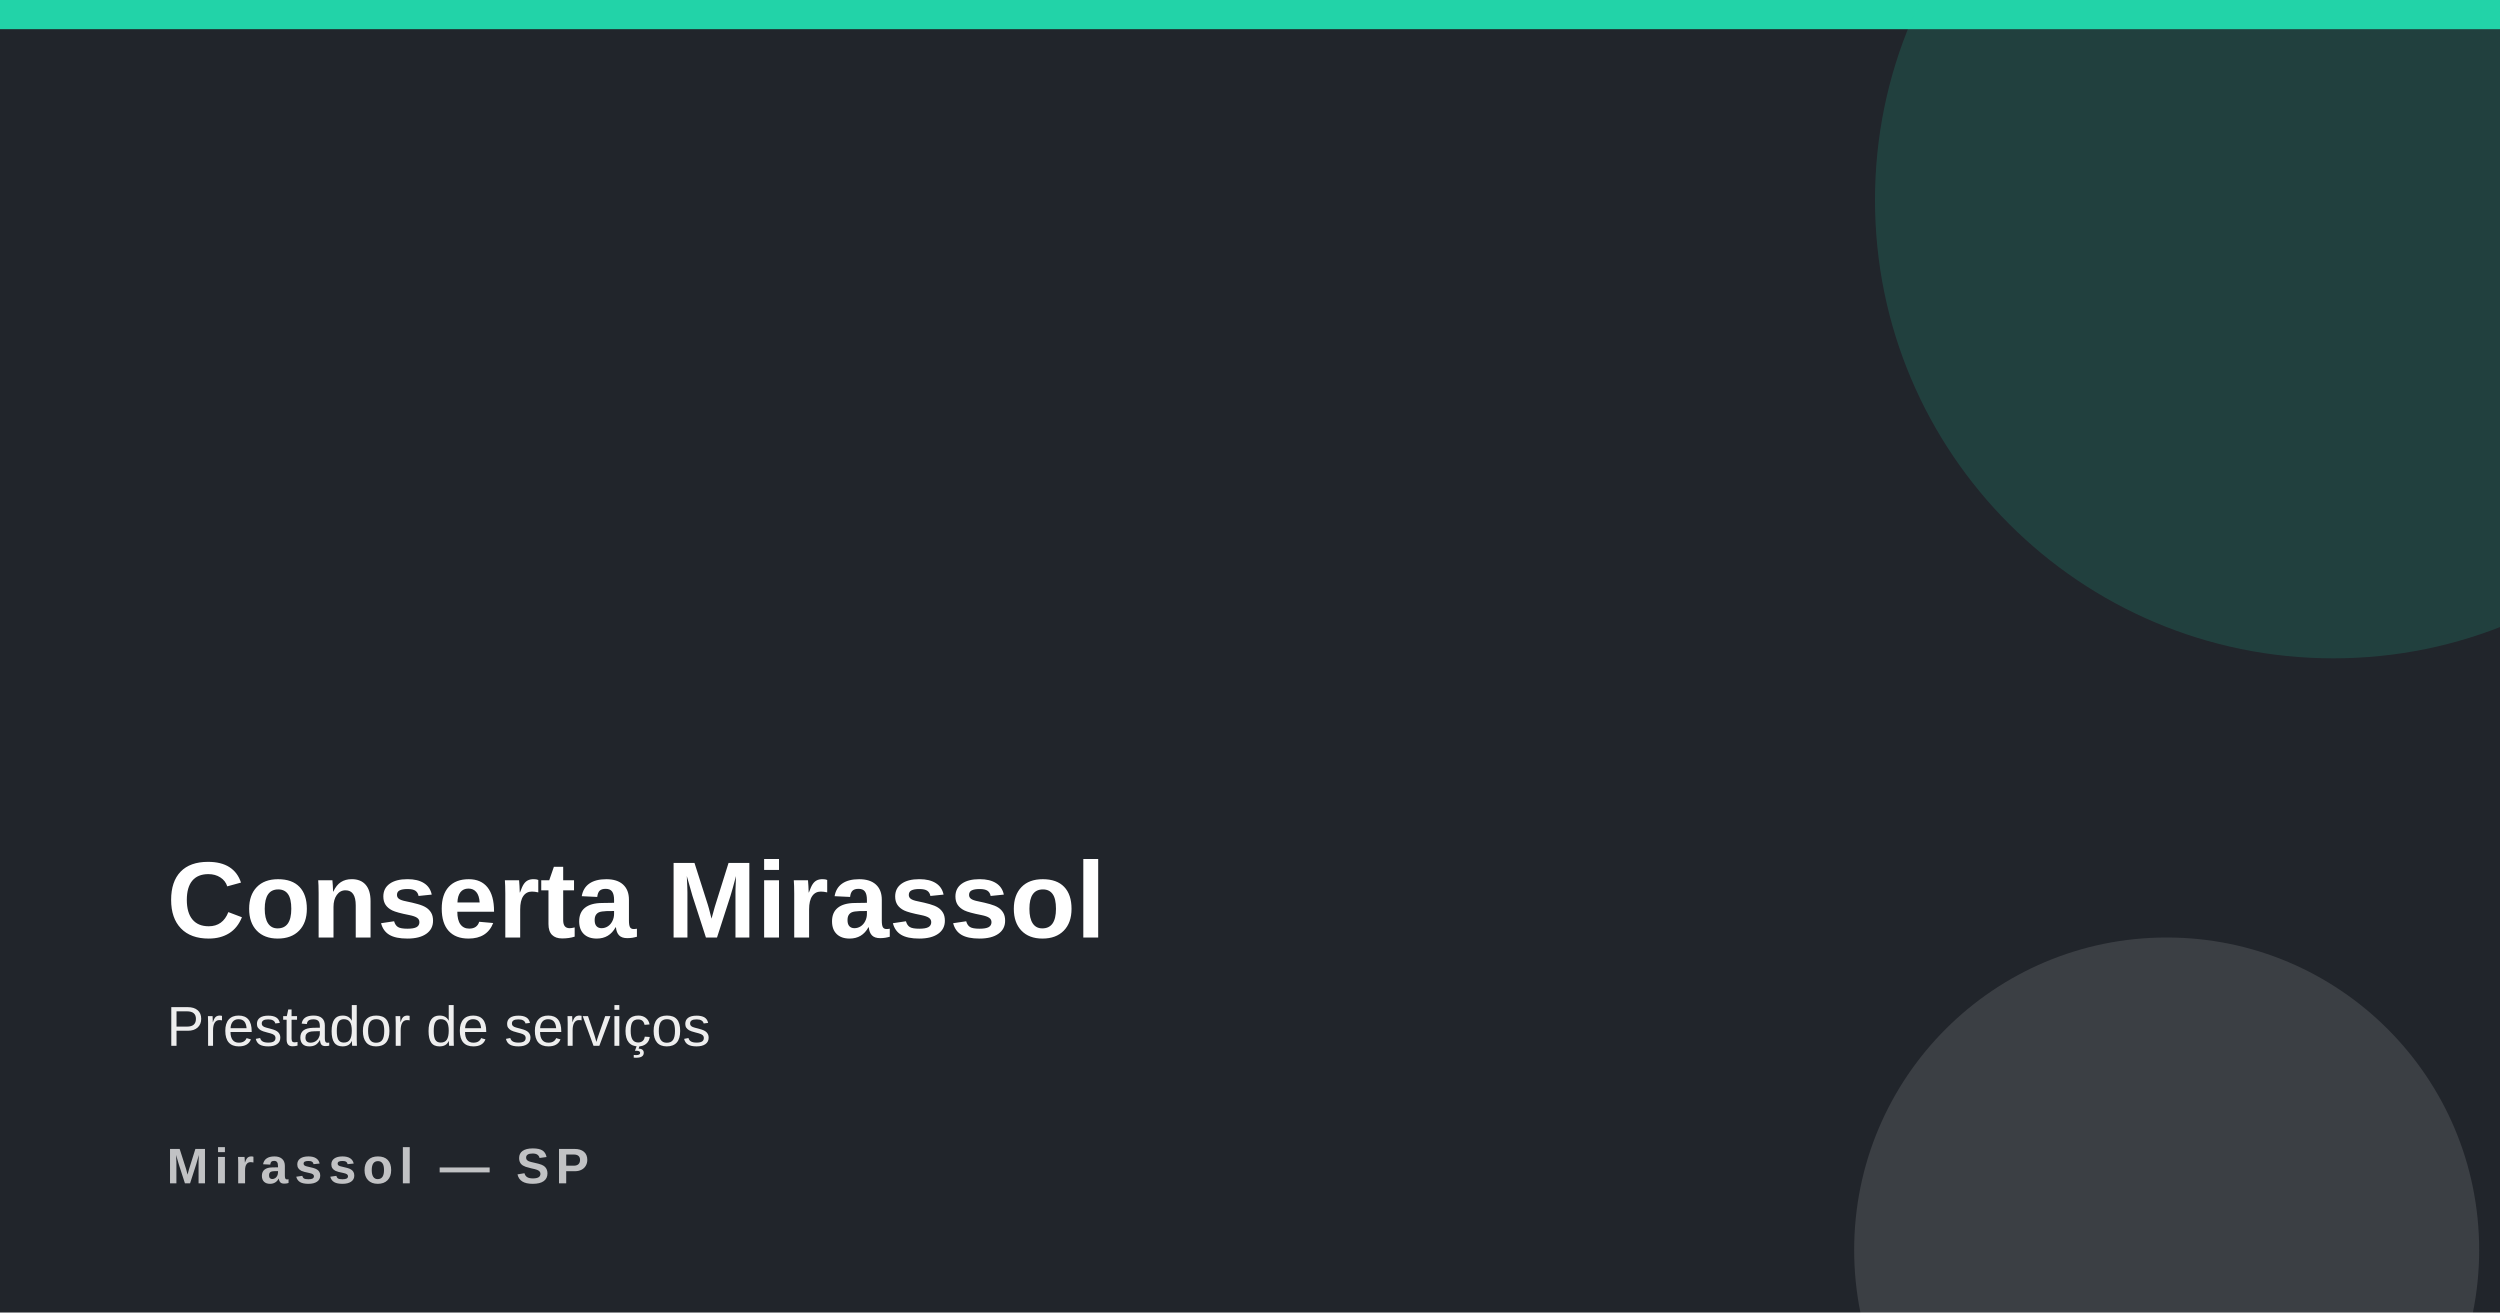
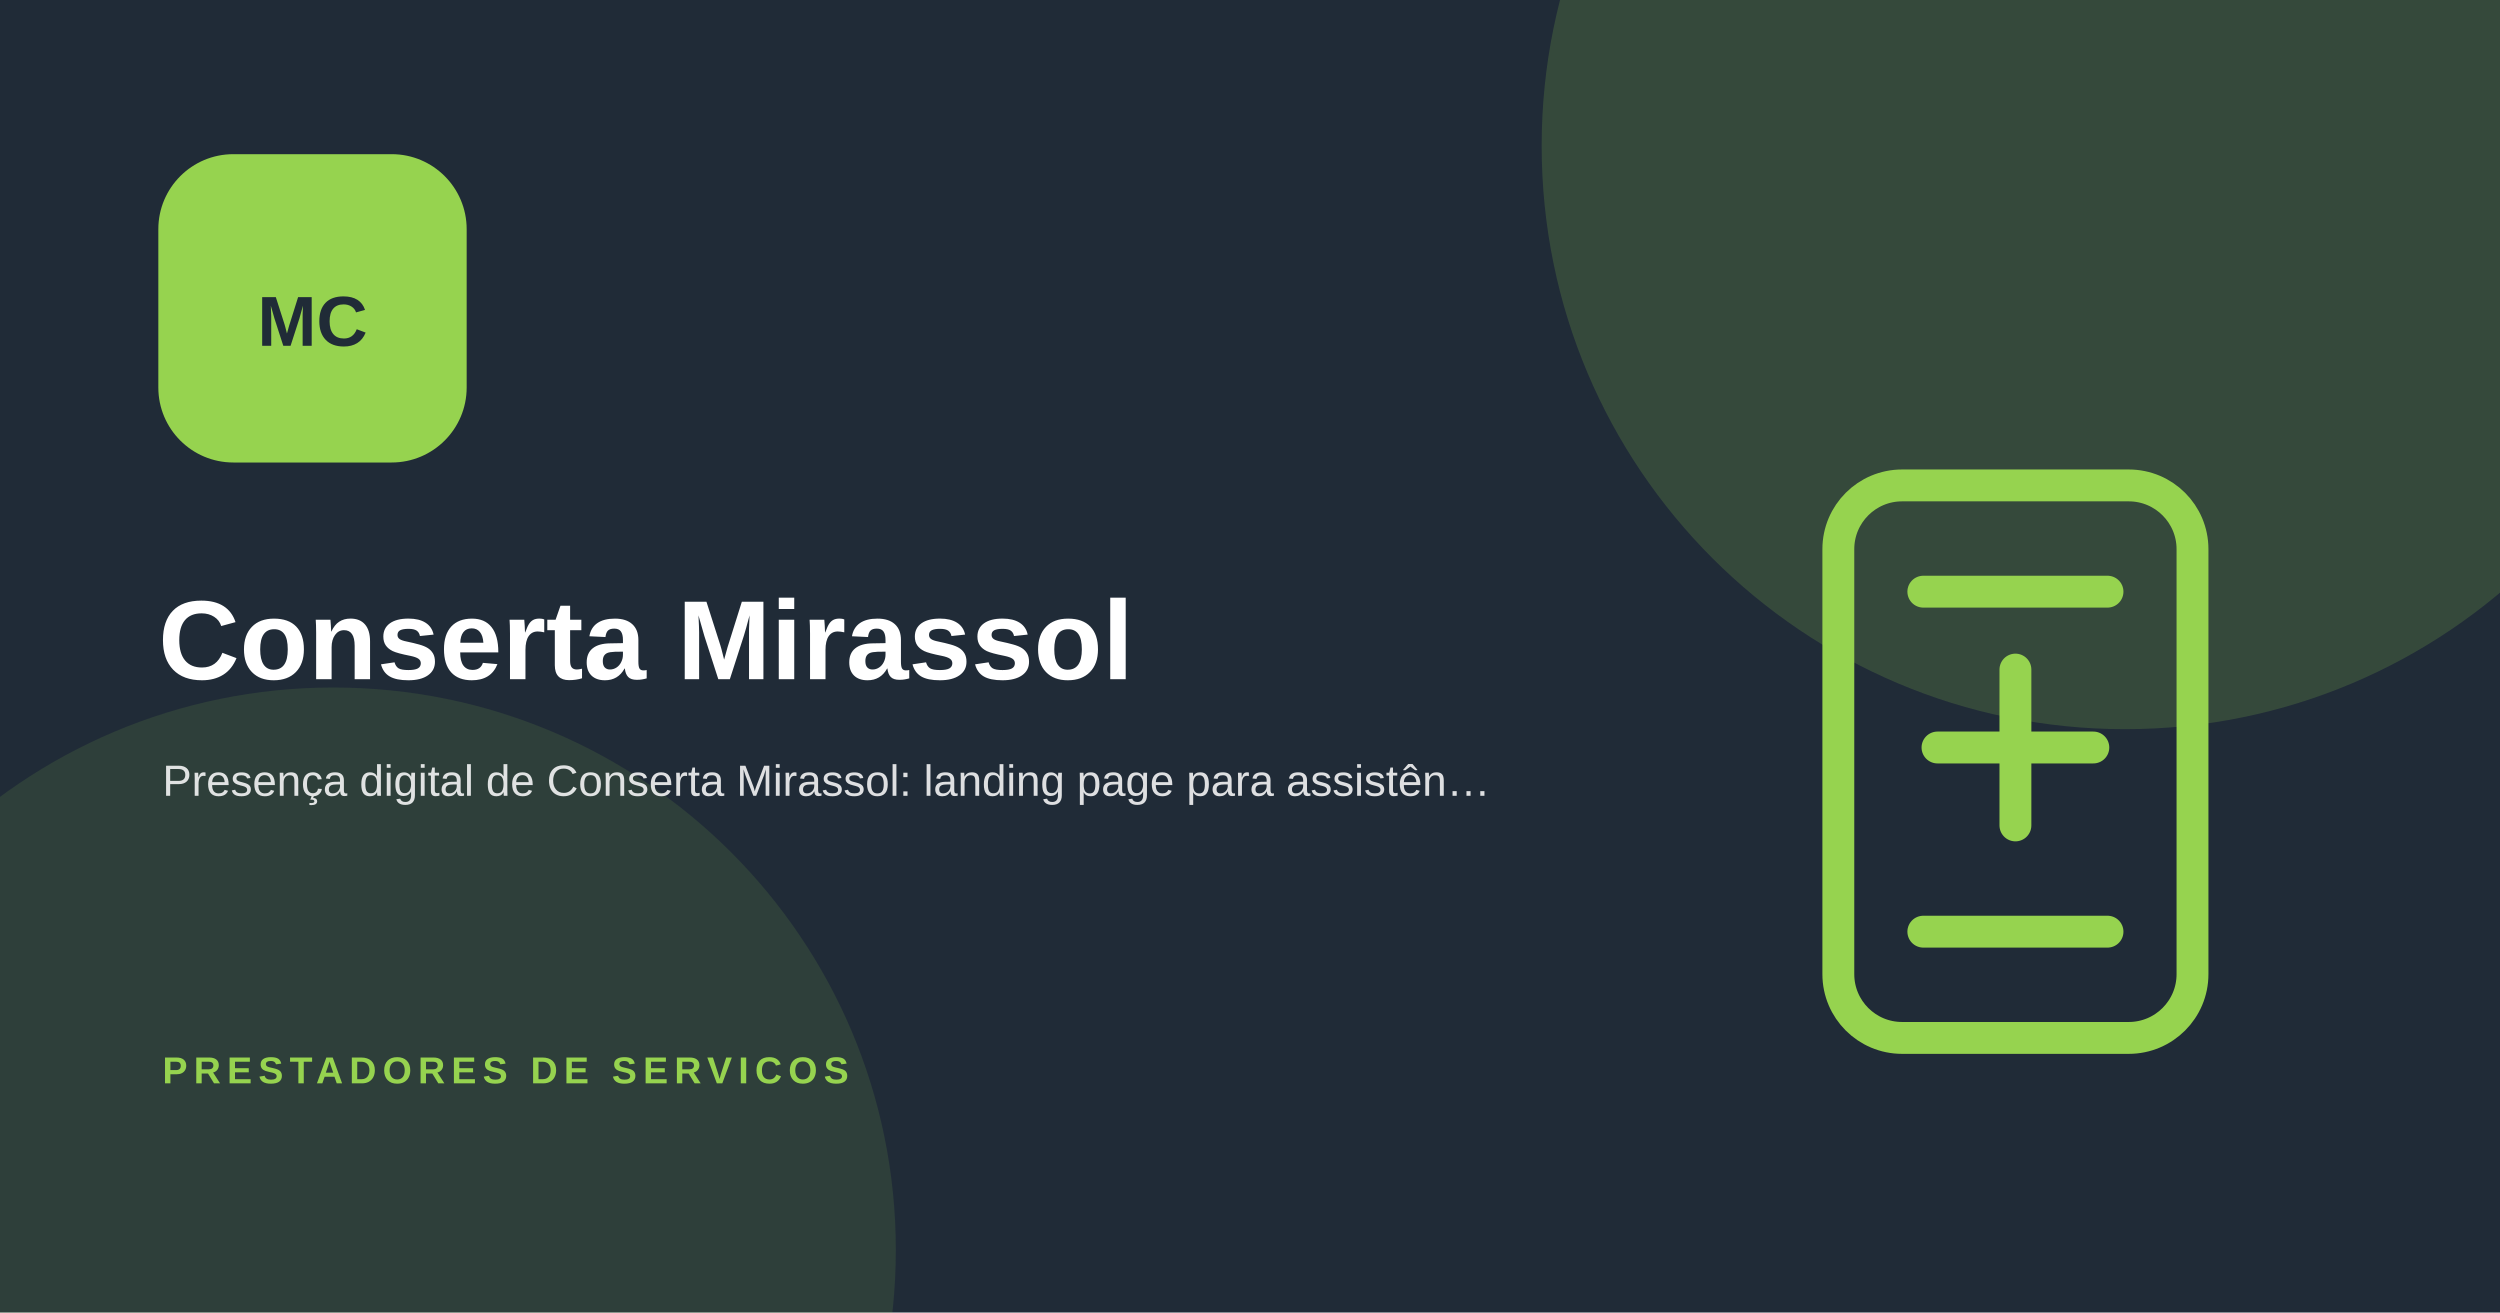
- <svg xmlns="http://www.w3.org/2000/svg" width="1200" height="630">
-   <rect width="1200" height="630" fill="#21252b" />
-   <rect x="0" y="0" width="1200" height="14" fill="#22d3a8" />
-   <circle cx="1120" cy="96" r="220" fill="#22d3a8" opacity=".16" />
-   <circle cx="1040" cy="600" r="150" fill="#ffffff" opacity=".12" />
-   <text x="80" y="450" font-family="Arial,Helvetica,sans-serif" font-size="52" font-weight="800" fill="#ffffff">Conserta Mirassol</text>
-   <text x="80" y="502" font-family="Arial,Helvetica,sans-serif" font-size="27" fill="#ffffff" opacity=".92">Prestador de serviços</text>
-   <text x="80" y="568" font-family="Arial,Helvetica,sans-serif" font-size="24" font-weight="700" letter-spacing="3" fill="#ffffff" opacity=".72">Mirassol — SP</text>
+ <svg xmlns="http://www.w3.org/2000/svg" width="1200" height="630" viewBox="0 0 1200 630">
+   <rect width="1200" height="630" fill="#202b37" />
+   <circle cx="1020" cy="70" r="280" fill="#96d34f" opacity=".18" />
+   <circle cx="160" cy="600" r="270" fill="#96d34f" opacity=".12" />
+   <g transform="translate(760 165) scale(1.7)" fill="none" stroke="#96d34f" stroke-width="9" stroke-linecap="round" stroke-linejoin="round">
+     <rect x="72" y="40" width="100" height="156" rx="18" />
+     <path d="M96 70h52M96 166h52M122 92v44M100 114h44" />
+   </g>
+   <rect x="76" y="74" width="148" height="148" rx="36" fill="#96d34f" />
+   <text x="150" y="166" text-anchor="middle" font-family="Arial,sans-serif" font-size="34" font-weight="900" fill="#202b37">MC</text>
+   <text x="76" y="326" font-family="Arial,sans-serif" font-size="54" font-weight="800" fill="#fff">Conserta Mirassol</text>
+   <text x="78" y="382" font-family="Arial,sans-serif" font-size="21" fill="#fff" opacity=".85">Presença digital de Conserta Mirassol: landing page para assistên…</text>
+   <text x="78" y="520" font-family="Arial,sans-serif" font-size="18" letter-spacing="3" font-weight="700" fill="#96d34f">PRESTADORES DE SERVICOS</text>
</svg>
